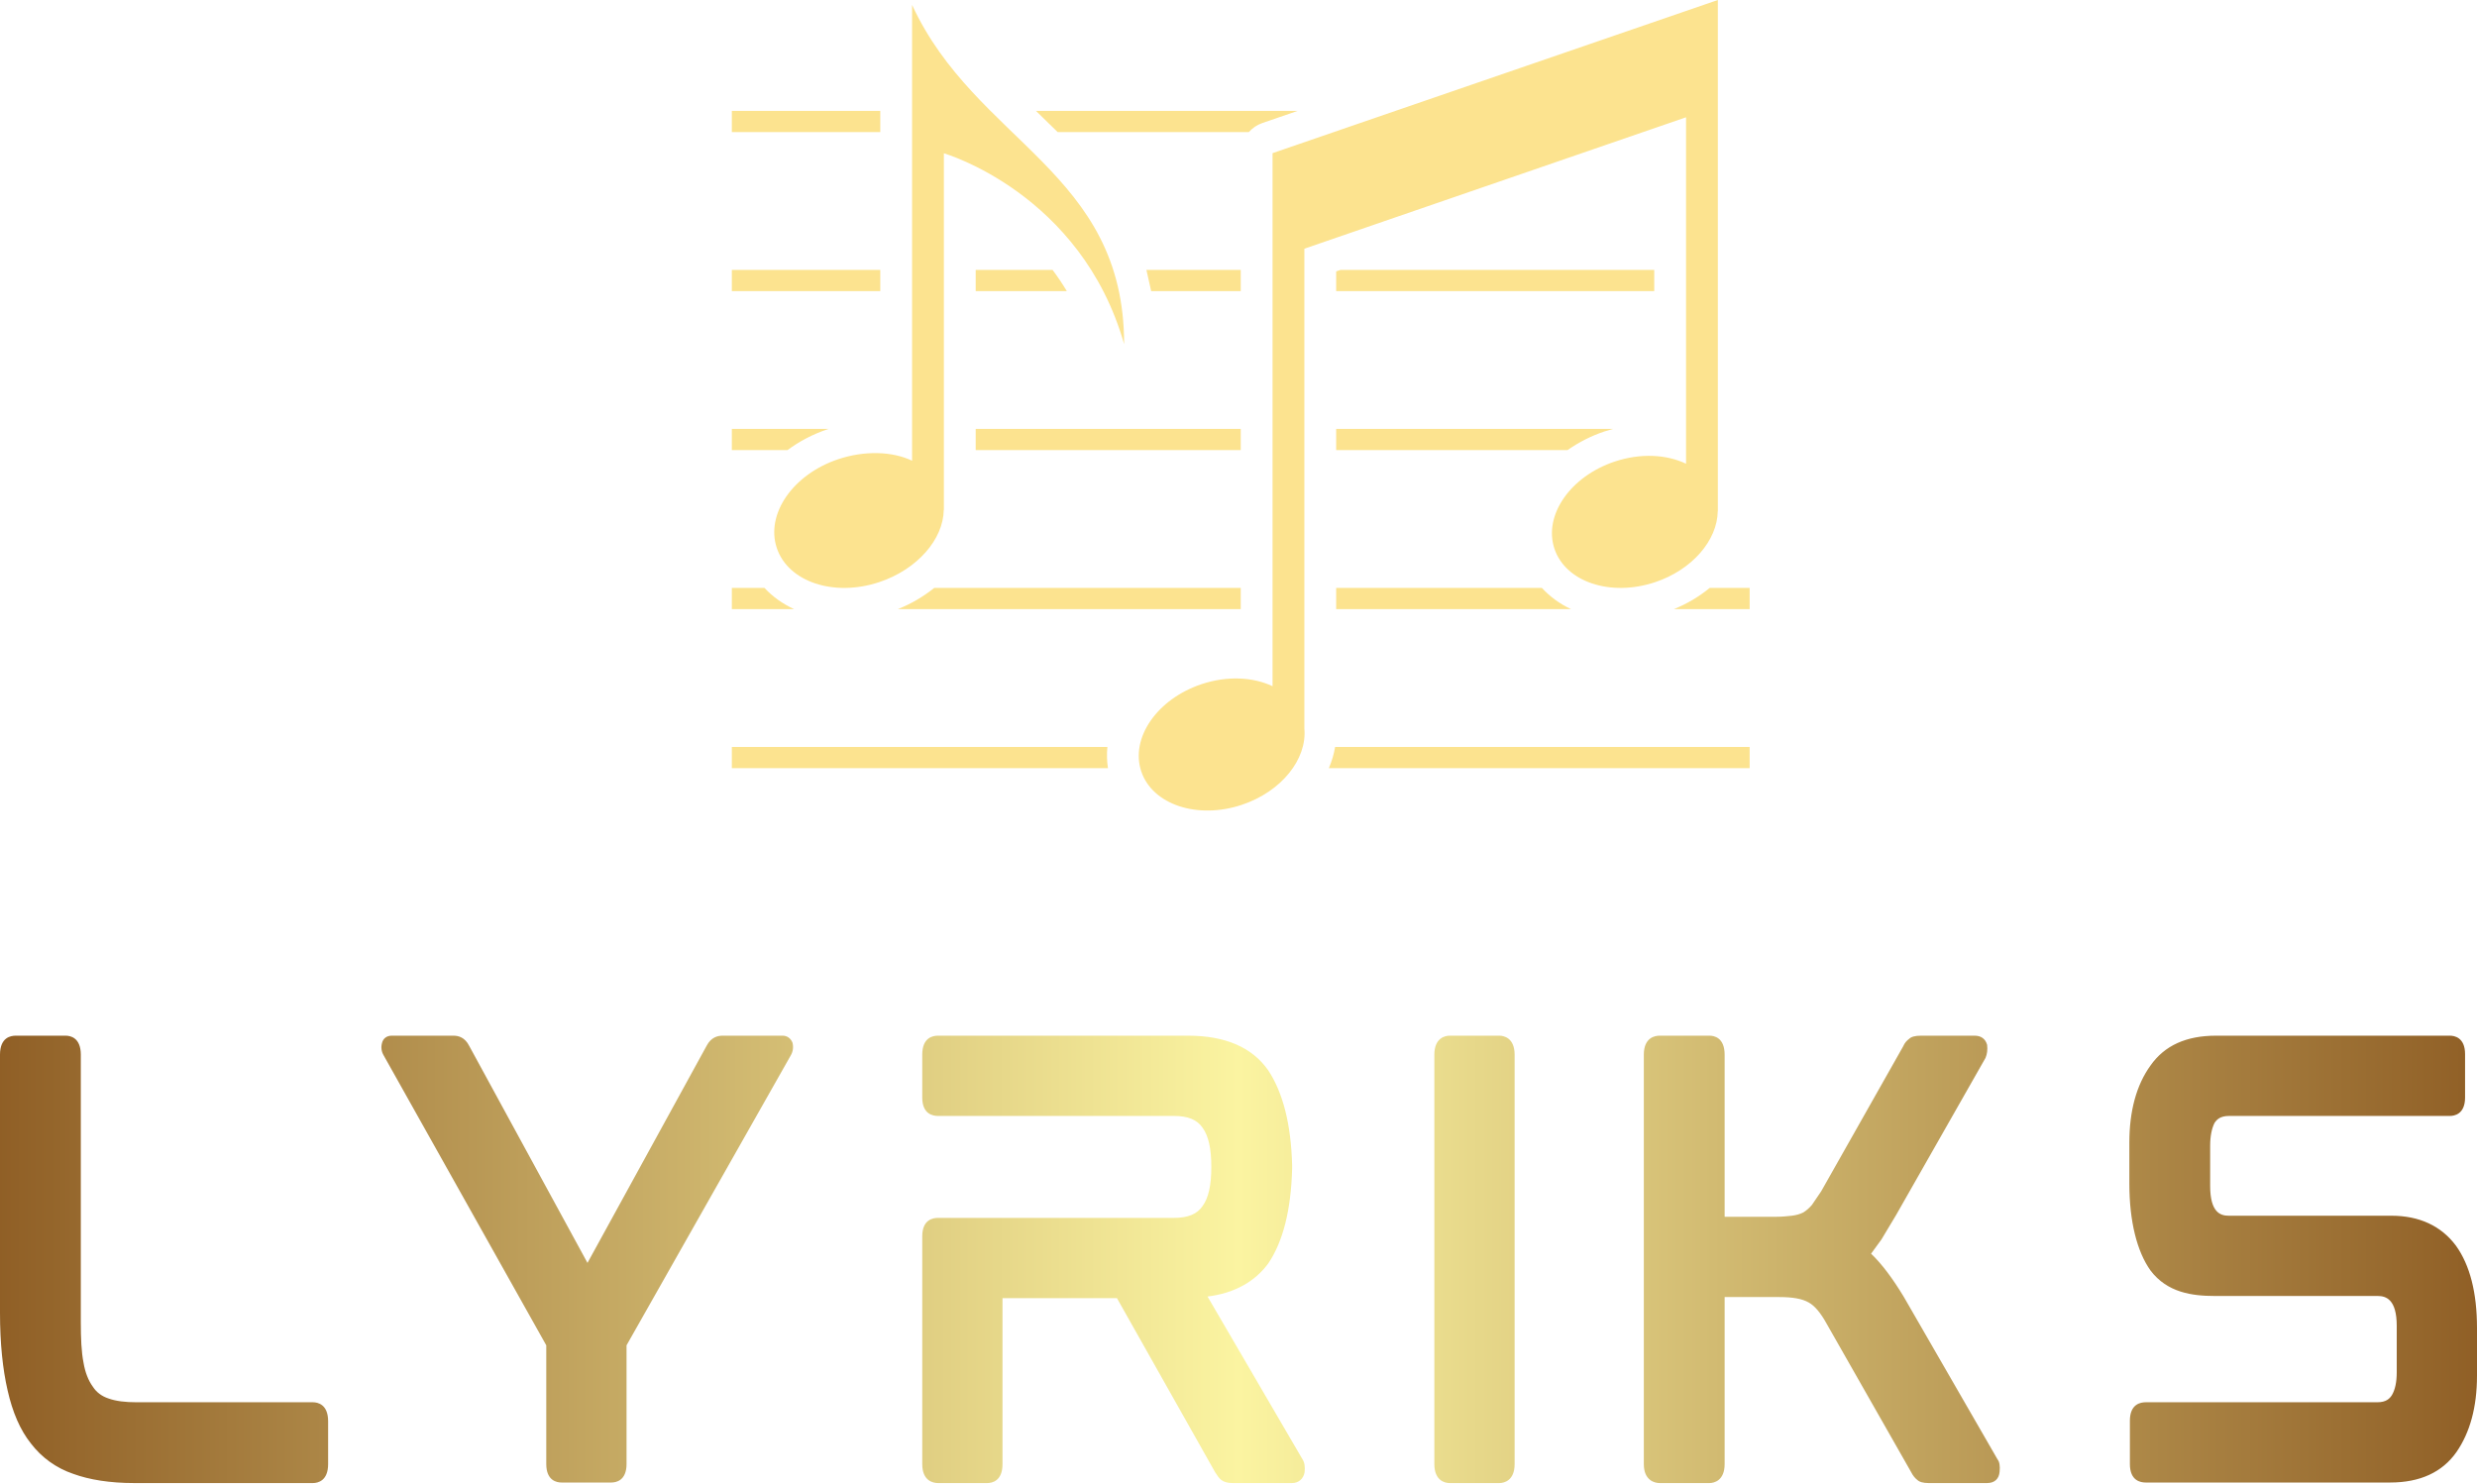
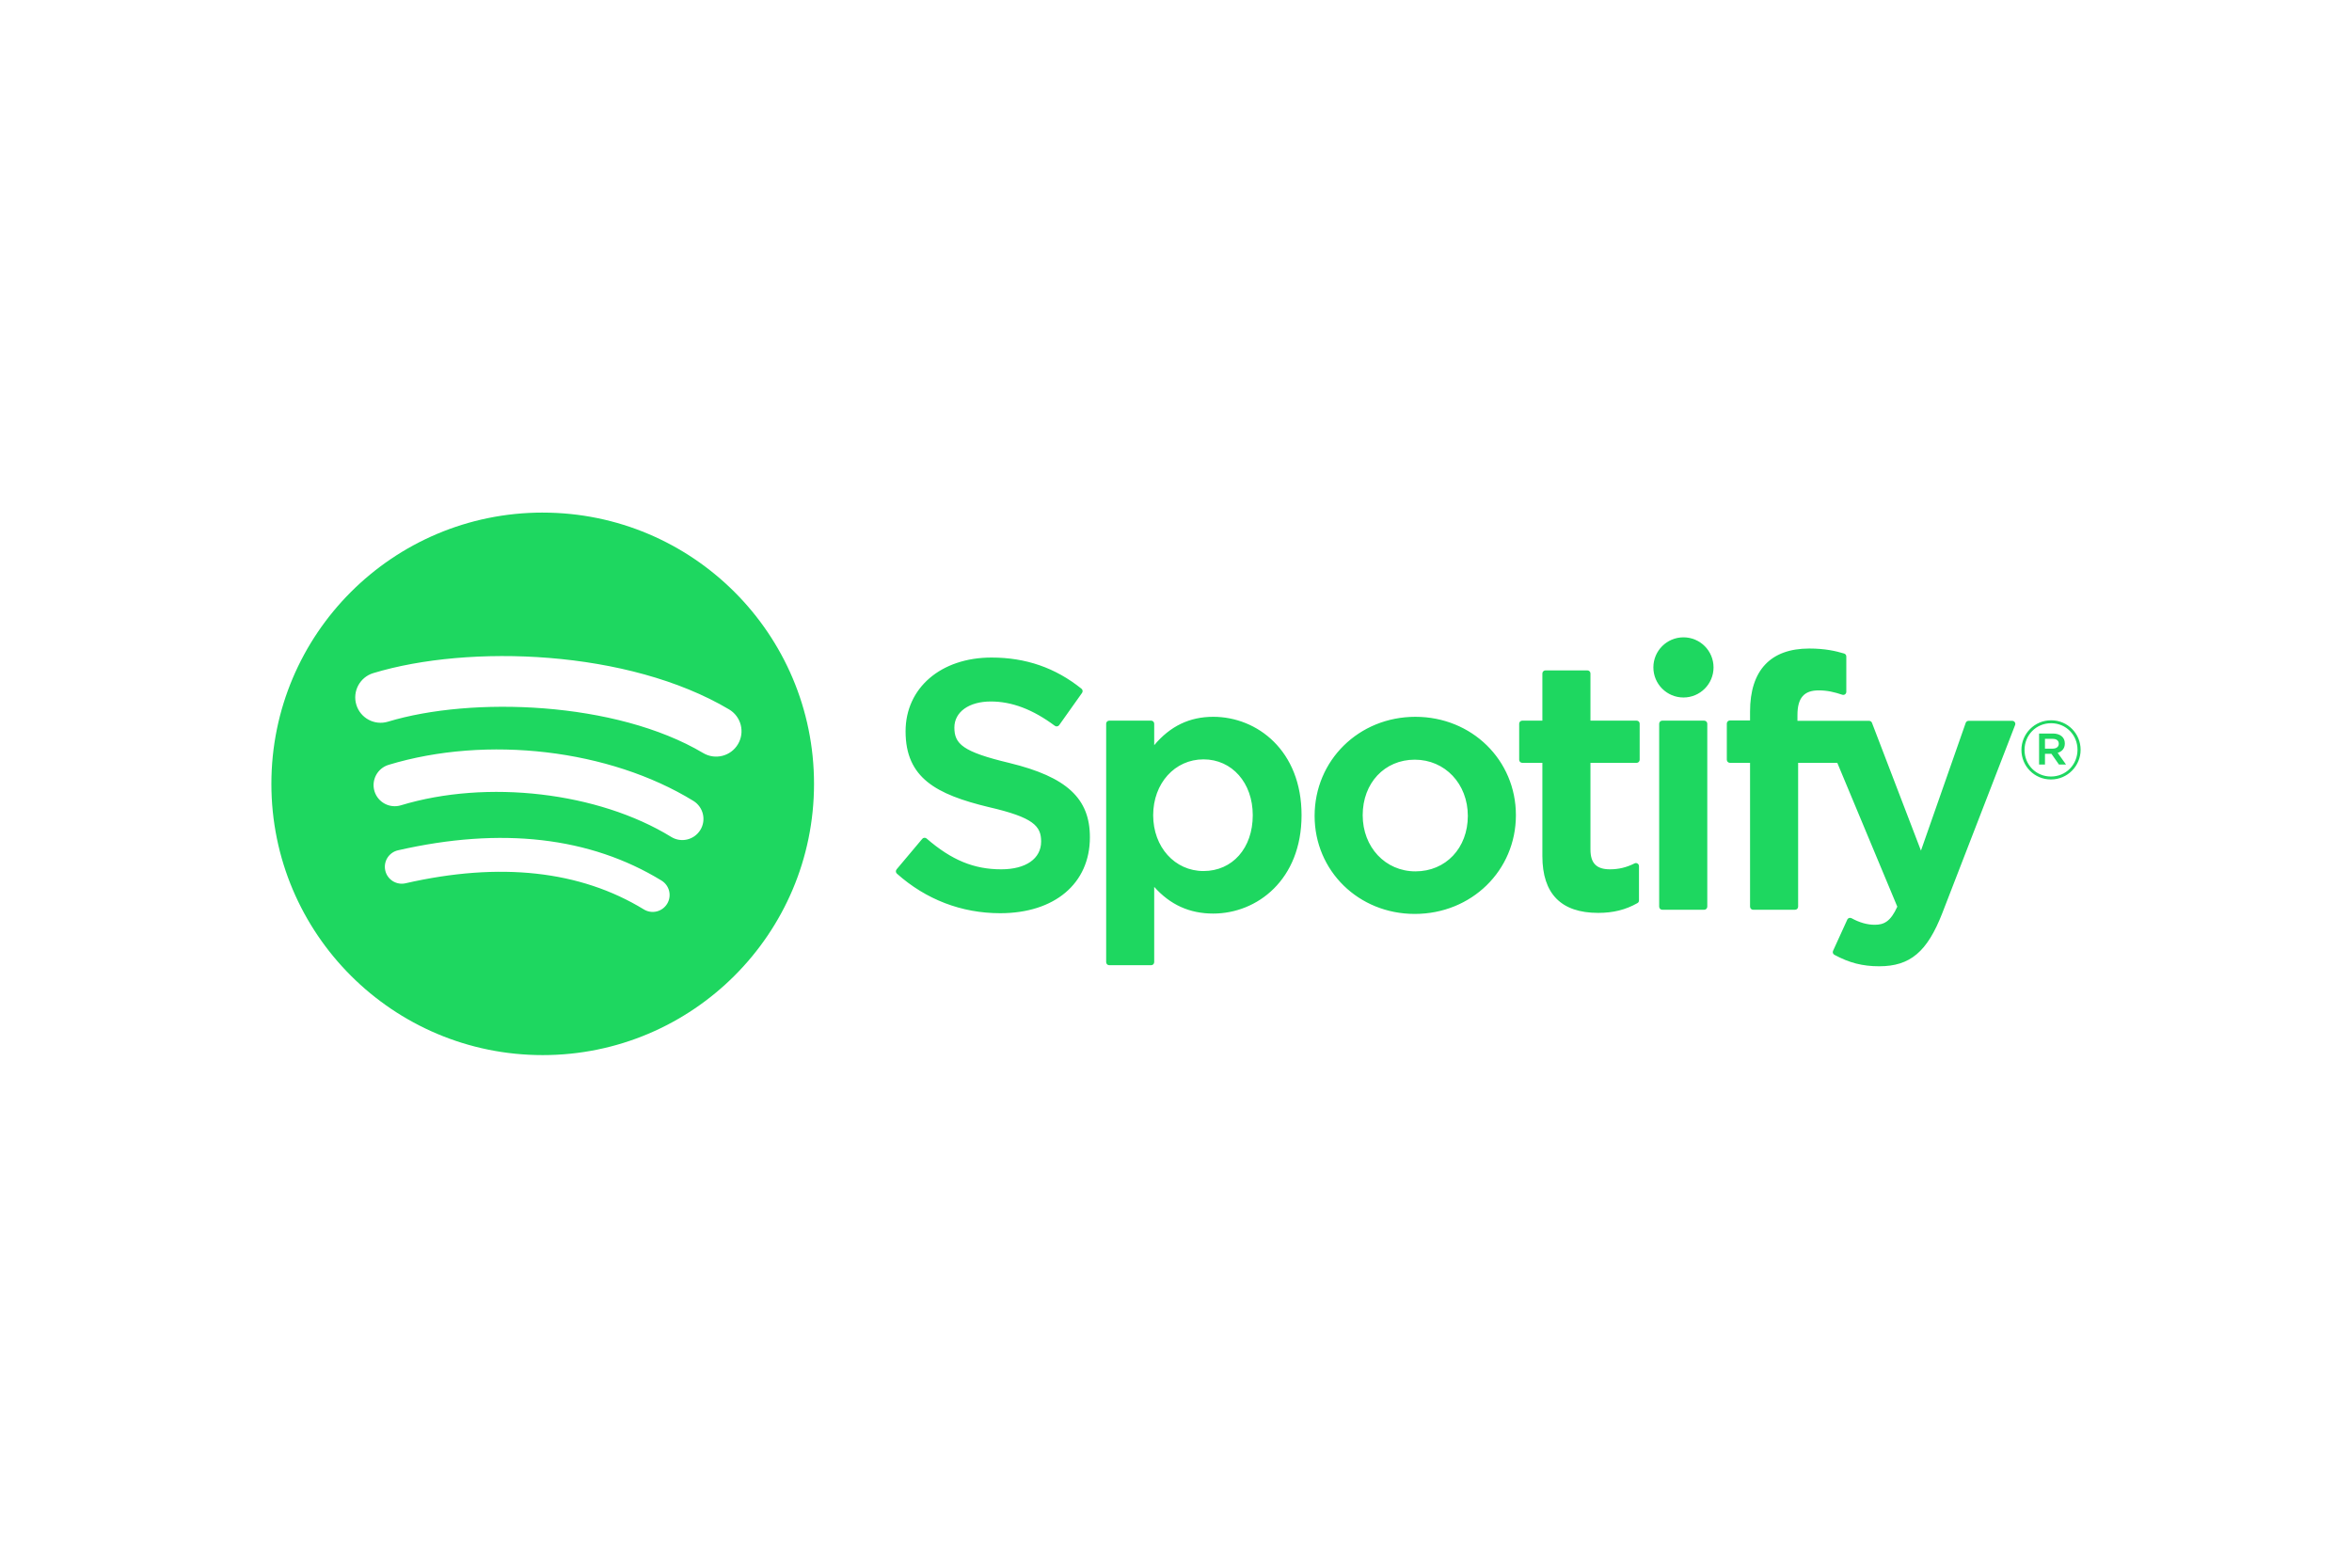
- <svg xmlns="http://www.w3.org/2000/svg" width="220" height="131.741">
-   <defs>
-     <linearGradient id="A">
-       <stop stop-color="#8f5e25" offset="0" />
-       <stop stop-color="#fbf4a1" offset=".5" />
-       <stop stop-color="#8f5e25" offset="1" />
-     </linearGradient>
-   </defs>
-   <path d="M95 8.539L53 22.986V73.27c-1.832-.864-4.27-1.001-6.694-.193-4.192 1.397-6.74 5.078-5.692 8.222s5.295 4.559 9.487 3.162c3.742-1.247 6.166-4.314 5.899-7.195V32l36-12.397v32.681c-1.835-.876-4.286-1.019-6.722-.207-4.192 1.397-6.74 5.078-5.692 8.222s5.295 4.559 9.487 3.162c3.525-1.175 5.878-3.965 5.918-6.692H95V8.539zM19 9v43c-1.869-.892-4.481-.971-6.963-.143-4.269 1.423-6.865 5.172-5.798 8.374s5.393 4.644 9.663 3.221c3.59-1.197 6.047-4.038 6.087-6.816H22V23s12.926 3.741 17 18c0-16.296-14-19-20-32zm18.423 70H2v2h35.476a7.75 7.75 0 0 1-.053-2zM98 81v-2H58.9a8.66 8.66 0 0 1-.591 2H98zM5.078 64H2v2h5.87c-1.081-.501-2.028-1.176-2.792-2zM98 66v-2h-3.769c-.978.804-2.112 1.487-3.377 2H98zm-19.599-2H59v2h22.155a8.74 8.74 0 0 1-2.754-2zM21.09 64a13.4 13.4 0 0 1-3.433 2H50v-2H21.09zM25 49h25v2H25zm-13.875 0H2v2h5.25c1.106-.825 2.395-1.508 3.839-1.99.012-.004.024-.006.036-.01zM59 51h21.822a13.5 13.5 0 0 1 3.507-1.769l.796-.231H59v2zM32.25 34H25v2h8.595c-.427-.712-.877-1.378-1.345-2zM2 34h14v2H2zm57 2h30v-2H59.406l-.406.14zm-17.449 0H50v-2h-8.898l.449 2zm-8.817-15h18.028a2.99 2.99 0 0 1 1.263-.851L55.366 19h-24.68l2.048 2zM2 19h14v2H2z" transform="matrix(.941663 0 0 .941663 63.11667 -8.040863)" fill="#fce38f" />
-   <path d="M26.28 34.08c.36 0 1.12.16 1.12 1.4v3.16c0 1.24-.76 1.4-1.12 1.4h-13.2c-1.76 0-3.28-.24-4.48-.68a6.55 6.55 0 0 1-3.12-2.24c-.8-1-1.36-2.32-1.72-3.92-.36-1.56-.56-3.48-.56-5.72V8.44c0-1.28.8-1.4 1.16-1.4h3.68c.32 0 1.12.12 1.12 1.4v19.72c0 1.2.04 2.2.2 3 .12.72.36 1.32.68 1.76.28.44.68.72 1.16.88.56.2 1.24.28 2.08.28h13zM60.929 7.04c.32 0 .6.2.72.52.08.32.04.64-.12.92l-12.12 21.4v8.76c0 1.24-.8 1.36-1.12 1.36h-3.68c-.32 0-1.12-.12-1.12-1.36v-8.76l-12-21.4a1.15 1.15 0 0 1-.12-.88c.08-.36.36-.56.72-.56h4.56c.36 0 .84.12 1.16.76l8.72 16 8.8-16.04c.32-.6.8-.72 1.16-.72h4.44zm38.329 31.24c.16.24.2.56.16.96-.08.48-.44.8-.92.8h-4.4c-.36 0-.64-.08-.84-.24-.16-.12-.28-.32-.44-.56l-7.24-12.84h-8.44v12.24c0 1.24-.76 1.4-1.12 1.4h-3.64c-.36 0-1.16-.16-1.16-1.4v-16.8c0-1.24.8-1.36 1.16-1.36h17.4c1.04 0 1.72-.28 2.12-.88.44-.6.64-1.56.64-2.88s-.2-2.28-.64-2.88c-.4-.6-1.08-.88-2.12-.88h-17.4c-.36 0-1.16-.12-1.16-1.36V8.44c0-1.28.8-1.4 1.16-1.4h18.44c2.72 0 4.72.84 5.92 2.56 1.08 1.64 1.68 3.96 1.76 7v.24c-.08 3.08-.68 5.4-1.76 7-1 1.36-2.52 2.2-4.48 2.44zm14.529-31.24c.32 0 1.12.16 1.12 1.4v30.2c0 1.24-.8 1.4-1.12 1.4h-3.68c-.32 0-1.12-.16-1.12-1.4V8.44c0-1.24.8-1.4 1.12-1.4h3.68zm29.809 19.24l6.92 12c.16.2.2.52.16.92-.04.52-.36.84-.92.84h-4.32c-.4 0-.68-.08-.84-.24-.16-.12-.32-.32-.44-.56l-6.24-10.96c-.44-.8-.88-1.32-1.32-1.56-.48-.28-1.2-.4-2.16-.4h-4.04v12.32c0 1.24-.8 1.4-1.12 1.4h-3.68c-.32 0-1.16-.16-1.16-1.4V8.44c0-1.28.84-1.4 1.16-1.4h3.68c.32 0 1.12.12 1.12 1.4V20.4h3.68c.52 0 .96-.04 1.28-.08s.6-.12.84-.24c.2-.12.44-.32.64-.56l.68-1 6.04-10.68c.12-.28.28-.44.44-.56.16-.16.44-.24.88-.24h3.96c.48 0 .8.24.92.68.04.36 0 .68-.12.96l-6.6 11.6-1.08 1.8-.76 1.04c.8.76 1.6 1.84 2.4 3.16zm35.969-5.96c2.08 0 3.68.76 4.76 2.2 1.04 1.44 1.56 3.48 1.56 6.08v3.52c0 2.32-.52 4.2-1.52 5.64-1.04 1.48-2.68 2.24-4.88 2.24h-18.04c-.36 0-1.16-.12-1.16-1.36v-3.2c0-1.24.8-1.36 1.16-1.36h17.08c.68 0 .92-.28 1.08-.52.24-.4.36-.96.36-1.68v-3.44c0-1.96-.8-2.2-1.4-2.2h-12c-1.68 0-3.52-.24-4.76-1.88-1-1.4-1.56-3.64-1.56-6.4v-3.04c0-2.32.52-4.24 1.56-5.68 1.04-1.48 2.64-2.2 4.84-2.2h17.24c.32 0 1.12.12 1.12 1.36v3.2c0 1.24-.8 1.36-1.12 1.36h-16.28c-.68 0-.92.28-1.08.52-.2.4-.32.96-.32 1.68v2.96c0 1.96.76 2.2 1.36 2.2h12z" transform="matrix(1.204259 0 0 1.204259 -3.853629 83.52203)" fill="url(#A)" />
+ <svg xmlns="http://www.w3.org/2000/svg" height="800" width="1200" viewBox="-83.764 -41.871 725.955 251.225">
+   <path d="M83.743 0C37.494 0 0 37.493 0 83.742c0 46.251 37.494 83.741 83.743 83.741 46.254 0 83.744-37.49 83.744-83.741 0-46.246-37.49-83.738-83.745-83.738zm38.404 120.78a5.217 5.217 0 01-7.18 1.73c-19.662-12.01-44.414-14.73-73.564-8.07a5.222 5.222 0 01-6.249-3.93 5.213 5.213 0 013.926-6.25c31.9-7.288 59.263-4.15 81.337 9.34 2.46 1.51 3.24 4.72 1.73 7.18zm10.25-22.802c-1.89 3.072-5.91 4.042-8.98 2.152-22.51-13.836-56.823-17.843-83.448-9.761-3.453 1.043-7.1-.903-8.148-4.35a6.538 6.538 0 014.354-8.143c30.413-9.228 68.222-4.758 94.072 11.127 3.07 1.89 4.04 5.91 2.15 8.976zm.88-23.744c-26.99-16.031-71.52-17.505-97.289-9.684-4.138 1.255-8.514-1.081-9.768-5.219a7.835 7.835 0 015.221-9.771c29.581-8.98 78.756-7.245 109.83 11.202a7.823 7.823 0 012.74 10.733c-2.2 3.722-7.02 4.949-10.73 2.739zm94.56 3.072c-14.46-3.448-17.03-5.868-17.03-10.953 0-4.804 4.52-8.037 11.25-8.037 6.52 0 12.98 2.455 19.76 7.509.2.153.46.214.71.174a.933.933 0 00.63-.386l7.06-9.952a.95.95 0 00-.18-1.288c-8.07-6.473-17.15-9.62-27.77-9.62-15.61 0-26.52 9.369-26.52 22.774 0 14.375 9.41 19.465 25.67 23.394 13.83 3.187 16.17 5.857 16.17 10.629 0 5.29-4.72 8.58-12.32 8.58-8.44 0-15.33-2.85-23.03-9.51a.98.98 0 00-.69-.23c-.26.02-.49.14-.65.33l-7.92 9.42c-.33.4-.29.98.09 1.32 8.96 8 19.98 12.22 31.88 12.22 16.82 0 27.69-9.19 27.69-23.42.03-12.007-7.16-18.657-24.77-22.941zm62.86-14.26c-7.29 0-13.27 2.872-18.21 8.757v-6.624a.945.945 0 00-.94-.949h-12.95c-.52 0-.94.426-.94.949v73.601c0 .52.42.95.94.95h12.95c.52 0 .94-.43.94-.95v-23.23c4.94 5.53 10.92 8.24 18.21 8.24 13.55 0 27.27-10.43 27.27-30.369.02-19.943-13.7-30.376-27.26-30.376zm12.21 30.375c0 10.149-6.25 17.239-15.21 17.239-8.85 0-15.53-7.41-15.53-17.239 0-9.83 6.68-17.238 15.53-17.238 8.81-.001 15.21 7.247 15.21 17.237zm50.21-30.375c-17.45 0-31.12 13.436-31.12 30.592 0 16.972 13.58 30.262 30.91 30.262 17.51 0 31.22-13.39 31.22-30.479 0-17.031-13.62-30.373-31.01-30.373zm0 47.714c-9.28 0-16.28-7.46-16.28-17.344 0-9.929 6.76-17.134 16.07-17.134 9.34 0 16.38 7.457 16.38 17.351 0 9.927-6.8 17.127-16.17 17.127zm68.27-46.53h-14.25V49.664a.944.944 0 00-.94-.948h-12.95c-.52 0-.95.426-.95.948V64.23h-6.22c-.52 0-.94.426-.94.949v11.127c0 .522.42.949.94.949h6.22v28.795c0 11.63 5.79 17.53 17.22 17.53 4.64 0 8.49-.96 12.12-3.02.3-.16.48-.48.48-.82v-10.6c0-.32-.17-.63-.45-.8a.918.918 0 00-.92-.04c-2.49 1.25-4.9 1.83-7.6 1.83-4.15 0-6.01-1.89-6.01-6.11V77.26h14.25c.52 0 .94-.426.94-.949V65.185a.918.918 0 00-.93-.949zm49.64.057v-1.789c0-5.263 2.02-7.61 6.54-7.61 2.7 0 4.87.536 7.3 1.346.3.094.61.047.85-.132a.94.94 0 00.39-.77v-10.91a.937.937 0 00-.67-.909c-2.56-.763-5.84-1.546-10.76-1.546-11.95 0-18.28 6.734-18.28 19.467v2.74h-6.22c-.52 0-.95.426-.95.948v11.184c0 .522.43.949.95.949h6.22v44.405c0 .53.43.95.95.95h12.94c.53 0 .95-.42.95-.95V77.258h12.09l18.52 44.402c-2.1 4.66-4.17 5.59-6.99 5.59-2.28 0-4.69-.68-7.14-2.03a1.03 1.03 0 00-.75-.07c-.25.09-.46.27-.56.51l-4.39 9.63c-.21.46-.03.99.41 1.23 4.58 2.48 8.71 3.54 13.82 3.54 9.56 0 14.85-4.46 19.5-16.44l22.46-58.037a.925.925 0 00-.1-.881.924.924 0 00-.77-.412h-13.48c-.41 0-.77.257-.9.636l-13.81 39.434-15.12-39.46a.944.944 0 00-.88-.61h-22.12zm-28.78-.057h-12.95c-.52 0-.95.426-.95.949v56.481c0 .53.43.95.95.95h12.95c.52 0 .95-.42.95-.95V65.183a.947.947 0 00-.95-.949zm-6.4-25.719c-5.13 0-9.29 4.152-9.29 9.281a9.289 9.289 0 009.29 9.289c5.13 0 9.28-4.157 9.28-9.289 0-5.128-4.16-9.281-9.28-9.281zm113.42 43.88c-5.12 0-9.11-4.115-9.11-9.112s4.04-9.159 9.16-9.159 9.11 4.114 9.11 9.107c0 4.997-4.04 9.164-9.16 9.164zm.05-17.365c-4.67 0-8.2 3.71-8.2 8.253 0 4.541 3.51 8.201 8.15 8.201 4.67 0 8.2-3.707 8.2-8.253 0-4.541-3.51-8.201-8.15-8.201zm2.02 9.138l2.58 3.608h-2.18l-2.32-3.31h-1.99v3.31h-1.82v-9.564h4.26c2.23 0 3.69 1.137 3.69 3.051.01 1.568-.9 2.526-2.21 2.905zm-1.54-4.315h-2.37v3.025h2.37c1.18 0 1.89-.579 1.89-1.514 0-.984-.71-1.511-1.89-1.511z" fill="#1ED760" />
</svg>
